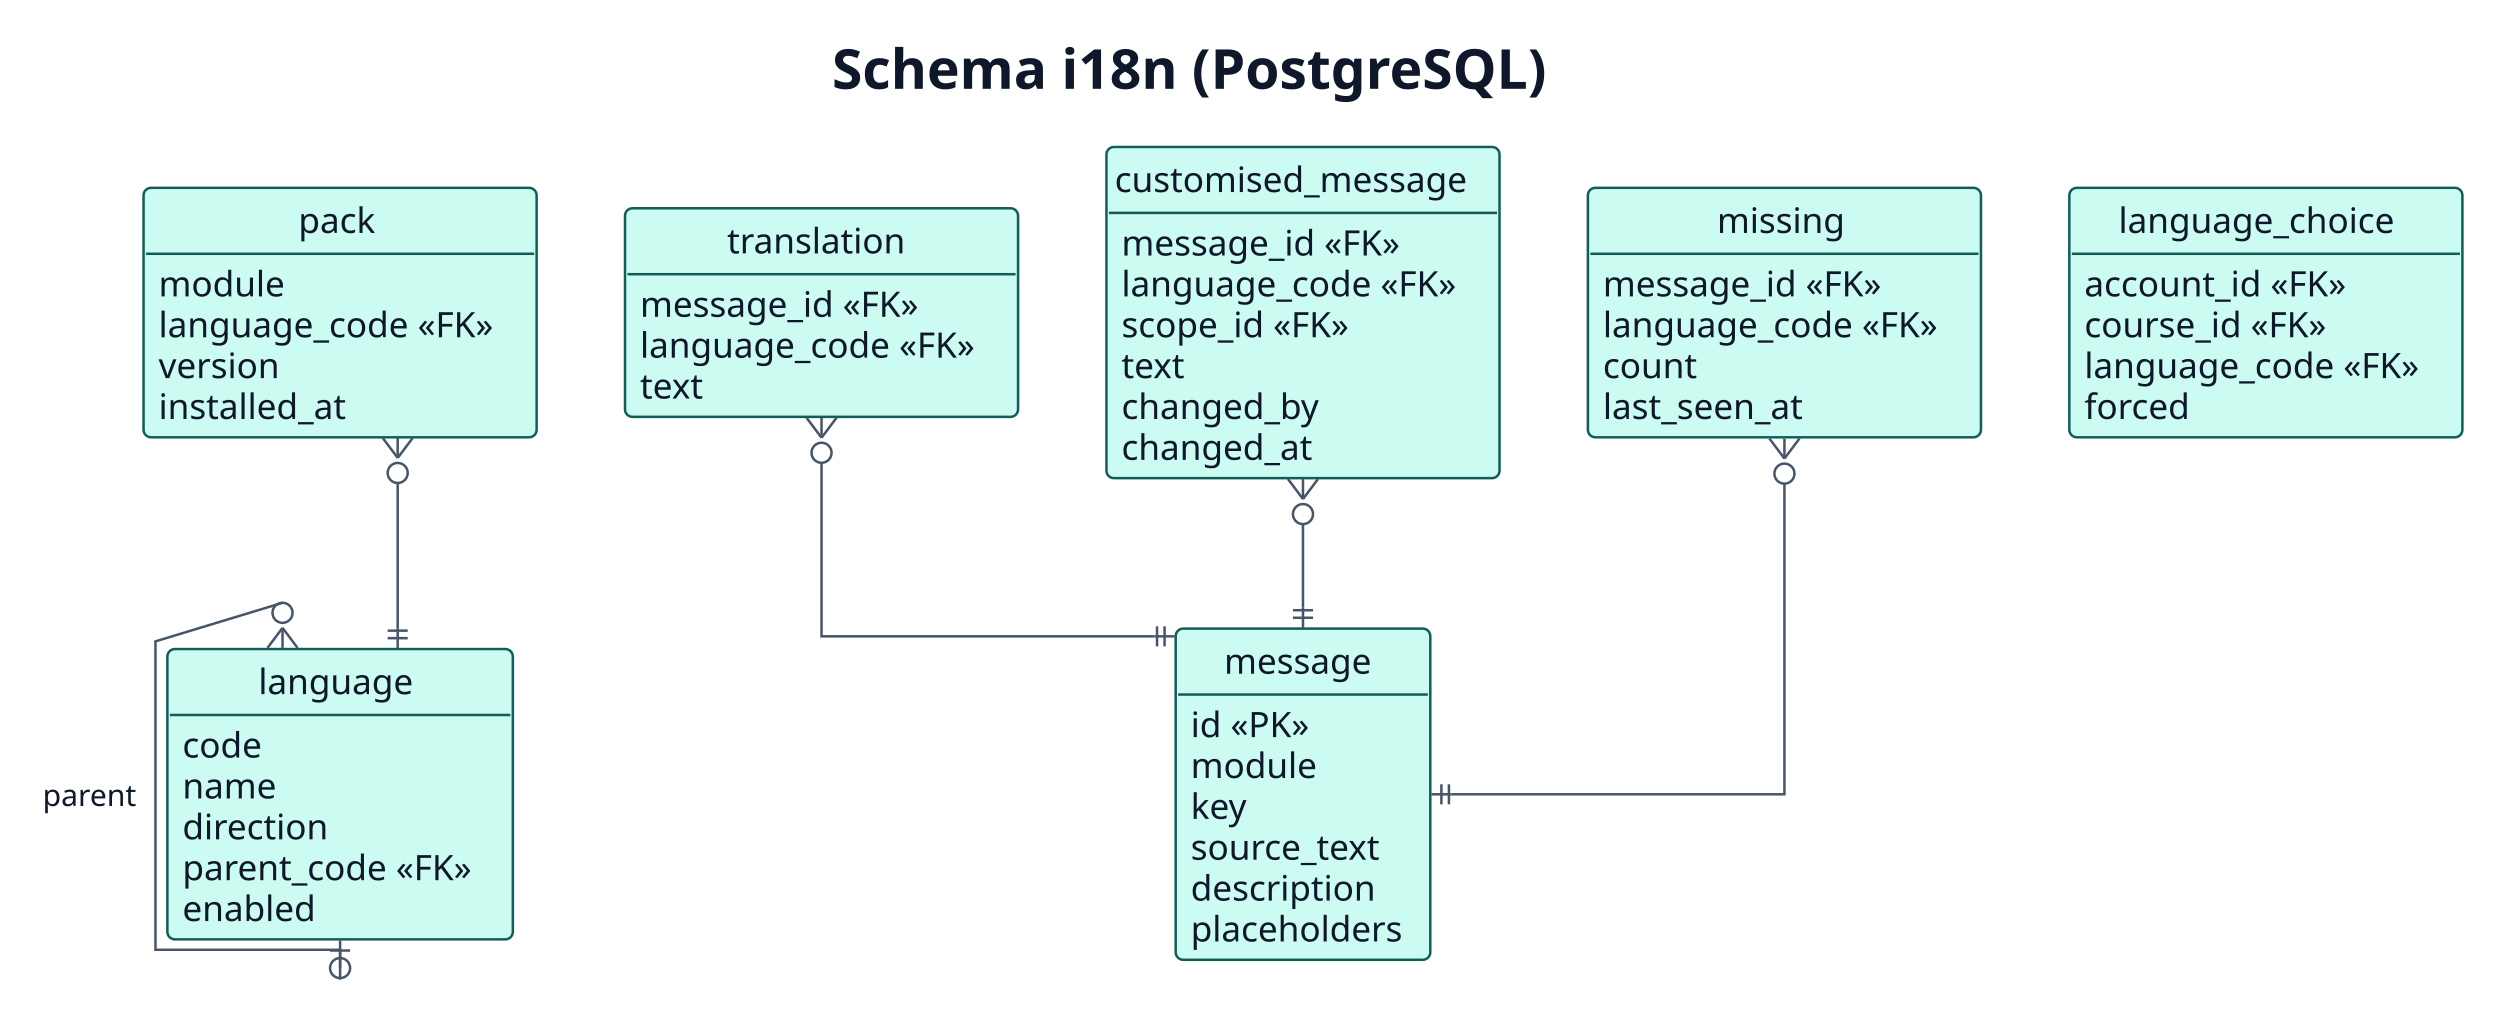
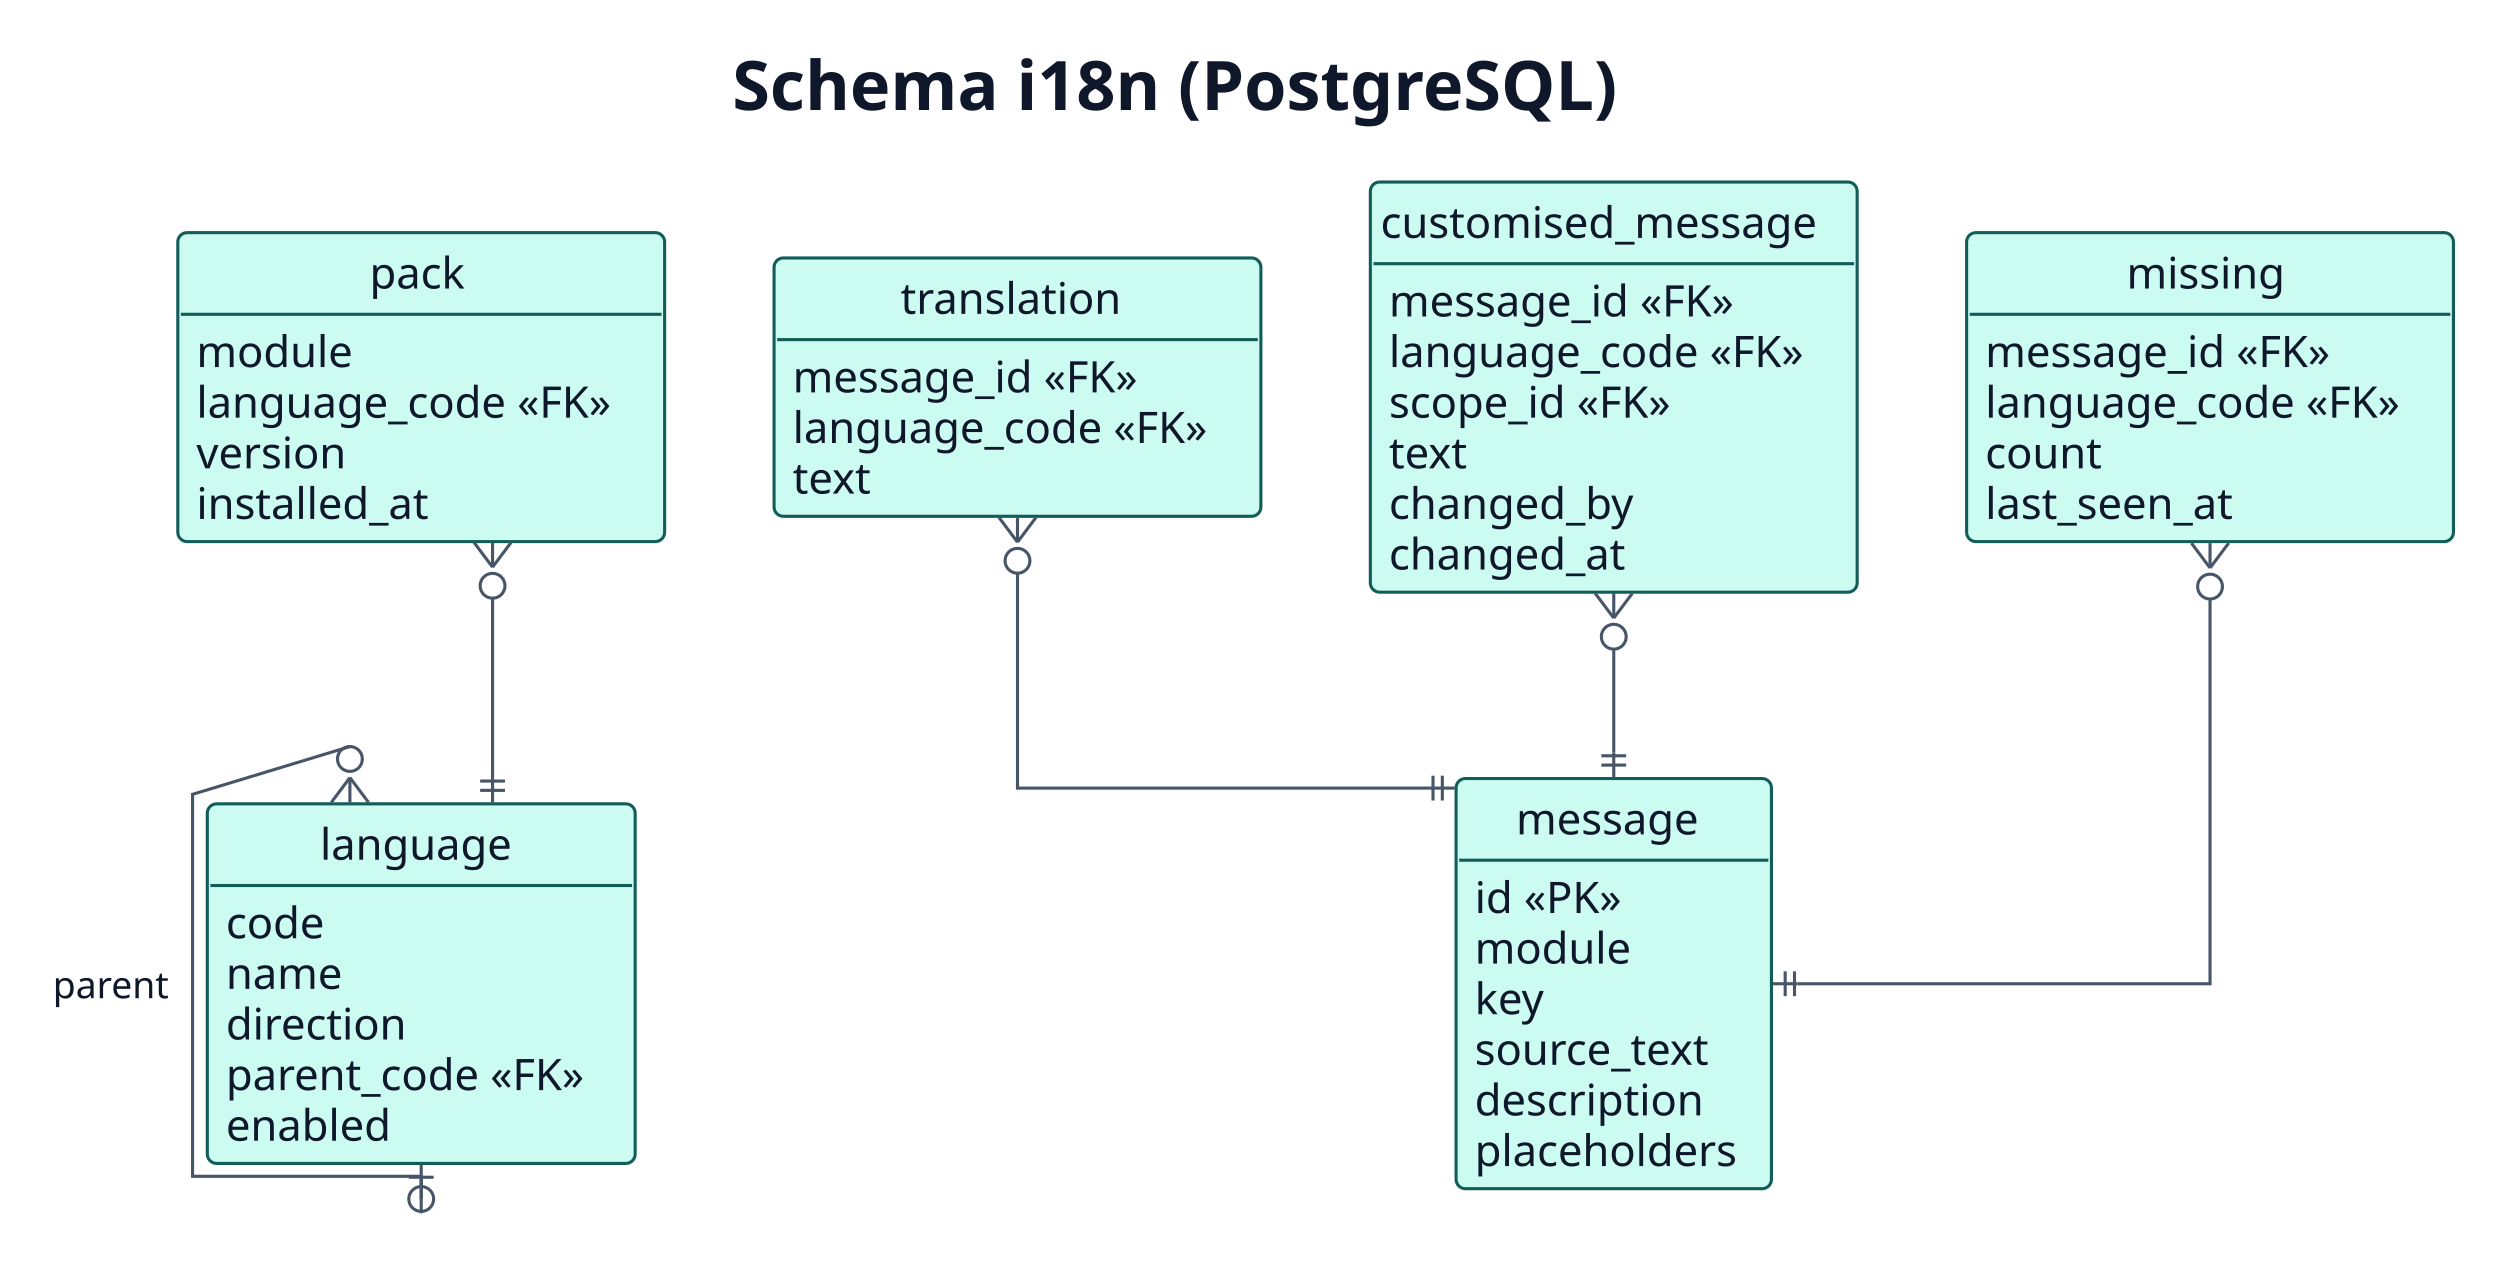
- <svg xmlns="http://www.w3.org/2000/svg" version="1.1" data-diagram-type="CLASS" style="width:997px;height:407px;background:#FFFFFF;" width="997px" height="407px" viewBox="0 0 997 407" zoomAndPan="magnify" preserveAspectRatio="none" contentStyleType="text/css">
+ <svg xmlns="http://www.w3.org/2000/svg" version="1.1" data-diagram-type="CLASS" style="width:805px;height:407px;background:#FFFFFF;" width="805px" height="407px" viewBox="0 0 805 407" zoomAndPan="magnify" preserveAspectRatio="none" contentStyleType="text/css">
  <defs />
  <g font-family="sans-serif" lengthAdjust="spacing">
    <g class="title" data-source-line="108">
-       <text x="331.795" y="35.421" fill="#0F172A" font-size="22" textLength="331.418" font-weight="700" font-family="Verdana">Schema i18n (PostgreSQL)</text>
+       <text x="235.795" y="35.421" fill="#0F172A" font-size="22" textLength="331.418" font-weight="700" font-family="Verdana">Schema i18n (PostgreSQL)</text>
    </g>
    <g class="entity" data-qualified-name="language" id="ent0001" data-source-line="110">
      <rect x="66.75" y="258.839" width="137.774" height="115.781" fill="#CCFBF1" style="stroke:#115E59;stroke-width:1;" rx="3" ry="3" />
      <text x="103.047" y="276.834" fill="#0F172A" font-size="14" textLength="65.181" font-family="Verdana">language</text>
      <line x1="67.75" y1="285.136" x2="203.524" y2="285.136" style="stroke:#115E59;stroke-width:1;" />
      <text x="72.75" y="302.131" fill="#0F172A" font-size="14" textLength="33.763" font-family="Verdana">code</text>
      <text x="72.75" y="318.428" fill="#0F172A" font-size="14" textLength="39.703" font-family="Verdana">name</text>
      <text x="72.75" y="334.725" fill="#0F172A" font-size="14" textLength="61.66" font-family="Verdana">direction</text>
      <text x="72.75" y="351.022" fill="#0F172A" font-size="14" textLength="125.774" font-family="Verdana">parent_code «FK»</text>
      <text x="72.75" y="367.319" fill="#0F172A" font-size="14" textLength="56.342" font-family="Verdana">enabled</text>
    </g>
    <g class="entity" data-qualified-name="message" id="ent0002" data-source-line="117">
      <rect x="468.86" y="250.689" width="101.544" height="132.078" fill="#CCFBF1" style="stroke:#115E59;stroke-width:1;" rx="3" ry="3" />
      <text x="488.173" y="268.684" fill="#0F172A" font-size="14" textLength="62.918" font-family="Verdana">message</text>
      <line x1="469.86" y1="276.986" x2="569.404" y2="276.986" style="stroke:#115E59;stroke-width:1;" />
      <text x="474.86" y="293.981" fill="#0F172A" font-size="14" textLength="51.98" font-family="Verdana">id «PK»</text>
      <text x="474.86" y="310.278" fill="#0F172A" font-size="14" textLength="52.466" font-family="Verdana">module</text>
      <text x="474.86" y="326.575" fill="#0F172A" font-size="14" textLength="25.006" font-family="Verdana">key</text>
      <text x="474.86" y="342.872" fill="#0F172A" font-size="14" textLength="81.676" font-family="Verdana">source_text</text>
      <text x="474.86" y="359.169" fill="#0F172A" font-size="14" textLength="77.841" font-family="Verdana">description</text>
      <text x="474.86" y="375.466" fill="#0F172A" font-size="14" textLength="89.544" font-family="Verdana">placeholders</text>
    </g>
    <g class="entity" data-qualified-name="pack" id="ent0003" data-source-line="125">
      <rect x="57.25" y="74.909" width="156.758" height="99.484" fill="#CCFBF1" style="stroke:#115E59;stroke-width:1;" rx="3" ry="3" />
      <text x="118.994" y="92.904" fill="#0F172A" font-size="14" textLength="33.271" font-family="Verdana">pack</text>
      <line x1="58.25" y1="101.206" x2="213.008" y2="101.206" style="stroke:#115E59;stroke-width:1;" />
      <text x="63.25" y="118.201" fill="#0F172A" font-size="14" textLength="52.466" font-family="Verdana">module</text>
      <text x="63.25" y="134.498" fill="#0F172A" font-size="14" textLength="144.758" font-family="Verdana">language_code «FK»</text>
      <text x="63.25" y="150.795" fill="#0F172A" font-size="14" textLength="51.276" font-family="Verdana">version</text>
      <text x="63.25" y="167.092" fill="#0F172A" font-size="14" textLength="80.473" font-family="Verdana">installed_at</text>
    </g>
    <g class="entity" data-qualified-name="translation" id="ent0004" data-source-line="131">
      <rect x="249.25" y="83.059" width="156.758" height="83.188" fill="#CCFBF1" style="stroke:#115E59;stroke-width:1;" rx="3" ry="3" />
      <text x="289.99" y="101.054" fill="#0F172A" font-size="14" textLength="75.277" font-family="Verdana">translation</text>
      <line x1="250.25" y1="109.356" x2="405.008" y2="109.356" style="stroke:#115E59;stroke-width:1;" />
      <text x="255.25" y="126.351" fill="#0F172A" font-size="14" textLength="121.509" font-family="Verdana">message_id «FK»</text>
      <text x="255.25" y="142.648" fill="#0F172A" font-size="14" textLength="144.758" font-family="Verdana">language_code «FK»</text>
      <text x="255.25" y="158.945" fill="#0F172A" font-size="14" textLength="27.877" font-family="Verdana">text</text>
    </g>
    <g class="entity" data-qualified-name="customised_message" id="ent0005" data-source-line="136">
      <rect x="441.25" y="58.609" width="156.758" height="132.078" fill="#CCFBF1" style="stroke:#115E59;stroke-width:1;" rx="3" ry="3" />
      <text x="444.55" y="76.604" fill="#0F172A" font-size="14" textLength="150.158" font-family="Verdana">customised_message</text>
      <line x1="442.25" y1="84.906" x2="597.008" y2="84.906" style="stroke:#115E59;stroke-width:1;" />
      <text x="447.25" y="101.901" fill="#0F172A" font-size="14" textLength="121.509" font-family="Verdana">message_id «FK»</text>
      <text x="447.25" y="118.198" fill="#0F172A" font-size="14" textLength="144.758" font-family="Verdana">language_code «FK»</text>
      <text x="447.25" y="134.495" fill="#0F172A" font-size="14" textLength="99.647" font-family="Verdana">scope_id «FK»</text>
      <text x="447.25" y="150.792" fill="#0F172A" font-size="14" textLength="27.877" font-family="Verdana">text</text>
      <text x="447.25" y="167.089" fill="#0F172A" font-size="14" textLength="84.581" font-family="Verdana">changed_by</text>
      <text x="447.25" y="183.386" fill="#0F172A" font-size="14" textLength="81.478" font-family="Verdana">changed_at</text>
    </g>
-     <g class="entity" data-qualified-name="language_choice" id="ent0006" data-source-line="144">
-       <rect x="825.25" y="74.909" width="156.758" height="99.484" fill="#CCFBF1" style="stroke:#115E59;stroke-width:1;" rx="3" ry="3" />
-       <text x="844.871" y="92.904" fill="#0F172A" font-size="14" textLength="117.517" font-family="Verdana">language_choice</text>
-       <line x1="826.25" y1="101.206" x2="981.008" y2="101.206" style="stroke:#115E59;stroke-width:1;" />
-       <text x="831.25" y="118.201" fill="#0F172A" font-size="14" textLength="114.365" font-family="Verdana">account_id «FK»</text>
-       <text x="831.25" y="134.498" fill="#0F172A" font-size="14" textLength="105.39" font-family="Verdana">course_id «FK»</text>
-       <text x="831.25" y="150.795" fill="#0F172A" font-size="14" textLength="144.758" font-family="Verdana">language_code «FK»</text>
-       <text x="831.25" y="167.092" fill="#0F172A" font-size="14" textLength="44.447" font-family="Verdana">forced</text>
-     </g>
-     <g class="entity" data-qualified-name="missing" id="ent0007" data-source-line="150">
+     <g class="entity" data-qualified-name="missing" id="ent0006" data-source-line="144">
      <rect x="633.25" y="74.909" width="156.758" height="99.484" fill="#CCFBF1" style="stroke:#115E59;stroke-width:1;" rx="3" ry="3" />
      <text x="684.747" y="92.904" fill="#0F172A" font-size="14" textLength="53.765" font-family="Verdana">missing</text>
      <line x1="634.25" y1="101.206" x2="789.008" y2="101.206" style="stroke:#115E59;stroke-width:1;" />
      <text x="639.25" y="118.201" fill="#0F172A" font-size="14" textLength="121.509" font-family="Verdana">message_id «FK»</text>
      <text x="639.25" y="134.498" fill="#0F172A" font-size="14" textLength="144.758" font-family="Verdana">language_code «FK»</text>
      <text x="639.25" y="150.795" fill="#0F172A" font-size="14" textLength="39.498" font-family="Verdana">count</text>
      <text x="639.25" y="167.092" fill="#0F172A" font-size="14" textLength="86.714" font-family="Verdana">last_seen_at</text>
    </g>
-     <g class="link" data-entity-1="ent0001" data-entity-2="ent0001" id="lnk8" data-source-line="157" data-link-type="crowfoot">
-       <path d="M112.67,240.389 C112.67,240.389 62,255.769 62,255.769 C62,255.769 62,378.769 62,378.769 C62,378.769 135.63,378.769 135.63,378.769 C135.63,378.769 135.63,392.399 135.63,390.069" style="stroke:#475569;stroke-width:1;" fill="none" id="language-language" codeLine="157" />
+     <g class="link" data-entity-1="ent0001" data-entity-2="ent0001" id="lnk7" data-source-line="151" data-link-type="crowfoot">
+       <path d="M112.67,240.389 C112.67,240.389 62,255.769 62,255.769 C62,255.769 62,378.769 62,378.769 C62,378.769 135.63,378.769 135.63,378.769 C135.63,378.769 135.63,392.399 135.63,390.069" style="stroke:#475569;stroke-width:1;" fill="none" id="language-language" codeLine="151" />
      <line x1="112.67" y1="250.389" x2="118.67" y2="258.389" style="stroke:#475569;stroke-width:1;" />
      <line x1="112.67" y1="250.389" x2="106.67" y2="258.389" style="stroke:#475569;stroke-width:1;" />
      <line x1="112.67" y1="250.389" x2="112.67" y2="258.389" style="stroke:#475569;stroke-width:1;" />
      <ellipse cx="112.67" cy="244.389" rx="4" ry="4" fill="none" style="stroke:#475569;stroke-width:1;" />
      <line x1="135.63" y1="386.069" x2="135.63" y2="375.069" style="stroke:#475569;stroke-width:1;" />
      <ellipse cx="135.63" cy="386.069" rx="4" ry="4" fill="none" style="stroke:#475569;stroke-width:1;" />
      <line x1="131.63" y1="379.069" x2="139.63" y2="379.069" style="stroke:#475569;stroke-width:1;" />
      <text x="17" y="321.428" fill="#0F172A" font-size="12" textLength="39.598" font-family="Verdana">parent</text>
    </g>
-     <g class="link" data-entity-1="ent0003" data-entity-2="ent0001" id="lnk9" data-source-line="158" data-link-type="crowfoot">
-       <path d="M158.6,192.619 C158.6,218.289 158.6,223.729 158.6,250.499" style="stroke:#475569;stroke-width:1;" fill="none" id="pack-language" codeLine="158" />
+     <g class="link" data-entity-1="ent0003" data-entity-2="ent0001" id="lnk8" data-source-line="152" data-link-type="crowfoot">
+       <path d="M158.6,192.619 C158.6,218.289 158.6,223.729 158.6,250.499" style="stroke:#475569;stroke-width:1;" fill="none" id="pack-language" codeLine="152" />
      <line x1="158.6" y1="182.619" x2="152.6" y2="174.619" style="stroke:#475569;stroke-width:1;" />
      <line x1="158.6" y1="182.619" x2="164.6" y2="174.619" style="stroke:#475569;stroke-width:1;" />
      <line x1="158.6" y1="182.619" x2="158.6" y2="174.619" style="stroke:#475569;stroke-width:1;" />
      <ellipse cx="158.6" cy="188.619" rx="4" ry="4" fill="none" style="stroke:#475569;stroke-width:1;" />
      <line x1="162.6" y1="254.499" x2="154.6" y2="254.499" style="stroke:#475569;stroke-width:1;" />
      <line x1="162.6" y1="251.499" x2="154.6" y2="251.499" style="stroke:#475569;stroke-width:1;" />
      <line x1="158.6" y1="250.499" x2="158.6" y2="258.499" style="stroke:#475569;stroke-width:1;" />
    </g>
-     <g class="link" data-entity-1="ent0004" data-entity-2="ent0002" id="lnk10" data-source-line="159" data-link-type="crowfoot">
-       <path d="M327.63,184.569 C327.63,222.269 327.63,253.769 327.63,253.769 C327.63,253.769 403.56,253.769 460.43,253.769" style="stroke:#475569;stroke-width:1;" fill="none" id="translation-message" codeLine="159" />
+     <g class="link" data-entity-1="ent0004" data-entity-2="ent0002" id="lnk9" data-source-line="153" data-link-type="crowfoot">
+       <path d="M327.63,184.569 C327.63,222.269 327.63,253.769 327.63,253.769 C327.63,253.769 403.56,253.769 460.43,253.769" style="stroke:#475569;stroke-width:1;" fill="none" id="translation-message" codeLine="153" />
      <line x1="327.63" y1="174.569" x2="321.63" y2="166.569" style="stroke:#475569;stroke-width:1;" />
      <line x1="327.63" y1="174.569" x2="333.63" y2="166.569" style="stroke:#475569;stroke-width:1;" />
      <line x1="327.63" y1="174.569" x2="327.63" y2="166.569" style="stroke:#475569;stroke-width:1;" />
      <ellipse cx="327.63" cy="180.569" rx="4" ry="4" fill="none" style="stroke:#475569;stroke-width:1;" />
      <line x1="464.43" y1="249.769" x2="464.43" y2="257.769" style="stroke:#475569;stroke-width:1;" />
      <line x1="461.43" y1="249.769" x2="461.43" y2="257.769" style="stroke:#475569;stroke-width:1;" />
      <line x1="460.43" y1="253.769" x2="468.43" y2="253.769" style="stroke:#475569;stroke-width:1;" />
    </g>
-     <g class="link" data-entity-1="ent0005" data-entity-2="ent0002" id="lnk11" data-source-line="160" data-link-type="crowfoot">
-       <path d="M519.63,209.019 C519.63,228.219 519.63,223.159 519.63,242.359" style="stroke:#475569;stroke-width:1;" fill="none" id="customised_message-message" codeLine="160" />
+     <g class="link" data-entity-1="ent0005" data-entity-2="ent0002" id="lnk10" data-source-line="154" data-link-type="crowfoot">
+       <path d="M519.63,209.019 C519.63,228.219 519.63,223.159 519.63,242.359" style="stroke:#475569;stroke-width:1;" fill="none" id="customised_message-message" codeLine="154" />
      <line x1="519.63" y1="199.019" x2="513.63" y2="191.019" style="stroke:#475569;stroke-width:1;" />
      <line x1="519.63" y1="199.019" x2="525.63" y2="191.019" style="stroke:#475569;stroke-width:1;" />
      <line x1="519.63" y1="199.019" x2="519.63" y2="191.019" style="stroke:#475569;stroke-width:1;" />
      <ellipse cx="519.63" cy="205.019" rx="4" ry="4" fill="none" style="stroke:#475569;stroke-width:1;" />
      <line x1="523.63" y1="246.359" x2="515.63" y2="246.359" style="stroke:#475569;stroke-width:1;" />
      <line x1="523.63" y1="243.359" x2="515.63" y2="243.359" style="stroke:#475569;stroke-width:1;" />
      <line x1="519.63" y1="242.359" x2="519.63" y2="250.359" style="stroke:#475569;stroke-width:1;" />
    </g>
-     <g class="link" data-entity-1="ent0007" data-entity-2="ent0002" id="lnk12" data-source-line="161" data-link-type="crowfoot">
-       <path d="M711.63,192.879 C711.63,249.799 711.63,316.769 711.63,316.769 C711.63,316.769 635.71,316.769 578.83,316.769" style="stroke:#475569;stroke-width:1;" fill="none" id="missing-message" codeLine="161" />
+     <g class="link" data-entity-1="ent0006" data-entity-2="ent0002" id="lnk11" data-source-line="155" data-link-type="crowfoot">
+       <path d="M711.63,192.879 C711.63,249.799 711.63,316.769 711.63,316.769 C711.63,316.769 635.71,316.769 578.83,316.769" style="stroke:#475569;stroke-width:1;" fill="none" id="missing-message" codeLine="155" />
      <line x1="711.63" y1="182.879" x2="705.63" y2="174.879" style="stroke:#475569;stroke-width:1;" />
      <line x1="711.63" y1="182.879" x2="717.63" y2="174.879" style="stroke:#475569;stroke-width:1;" />
      <line x1="711.63" y1="182.879" x2="711.63" y2="174.879" style="stroke:#475569;stroke-width:1;" />
      <ellipse cx="711.63" cy="188.879" rx="4" ry="4" fill="none" style="stroke:#475569;stroke-width:1;" />
      <line x1="574.83" y1="320.769" x2="574.83" y2="312.769" style="stroke:#475569;stroke-width:1;" />
      <line x1="577.83" y1="320.769" x2="577.83" y2="312.769" style="stroke:#475569;stroke-width:1;" />
      <line x1="578.83" y1="316.769" x2="570.83" y2="316.769" style="stroke:#475569;stroke-width:1;" />
    </g>
  </g>
</svg>
